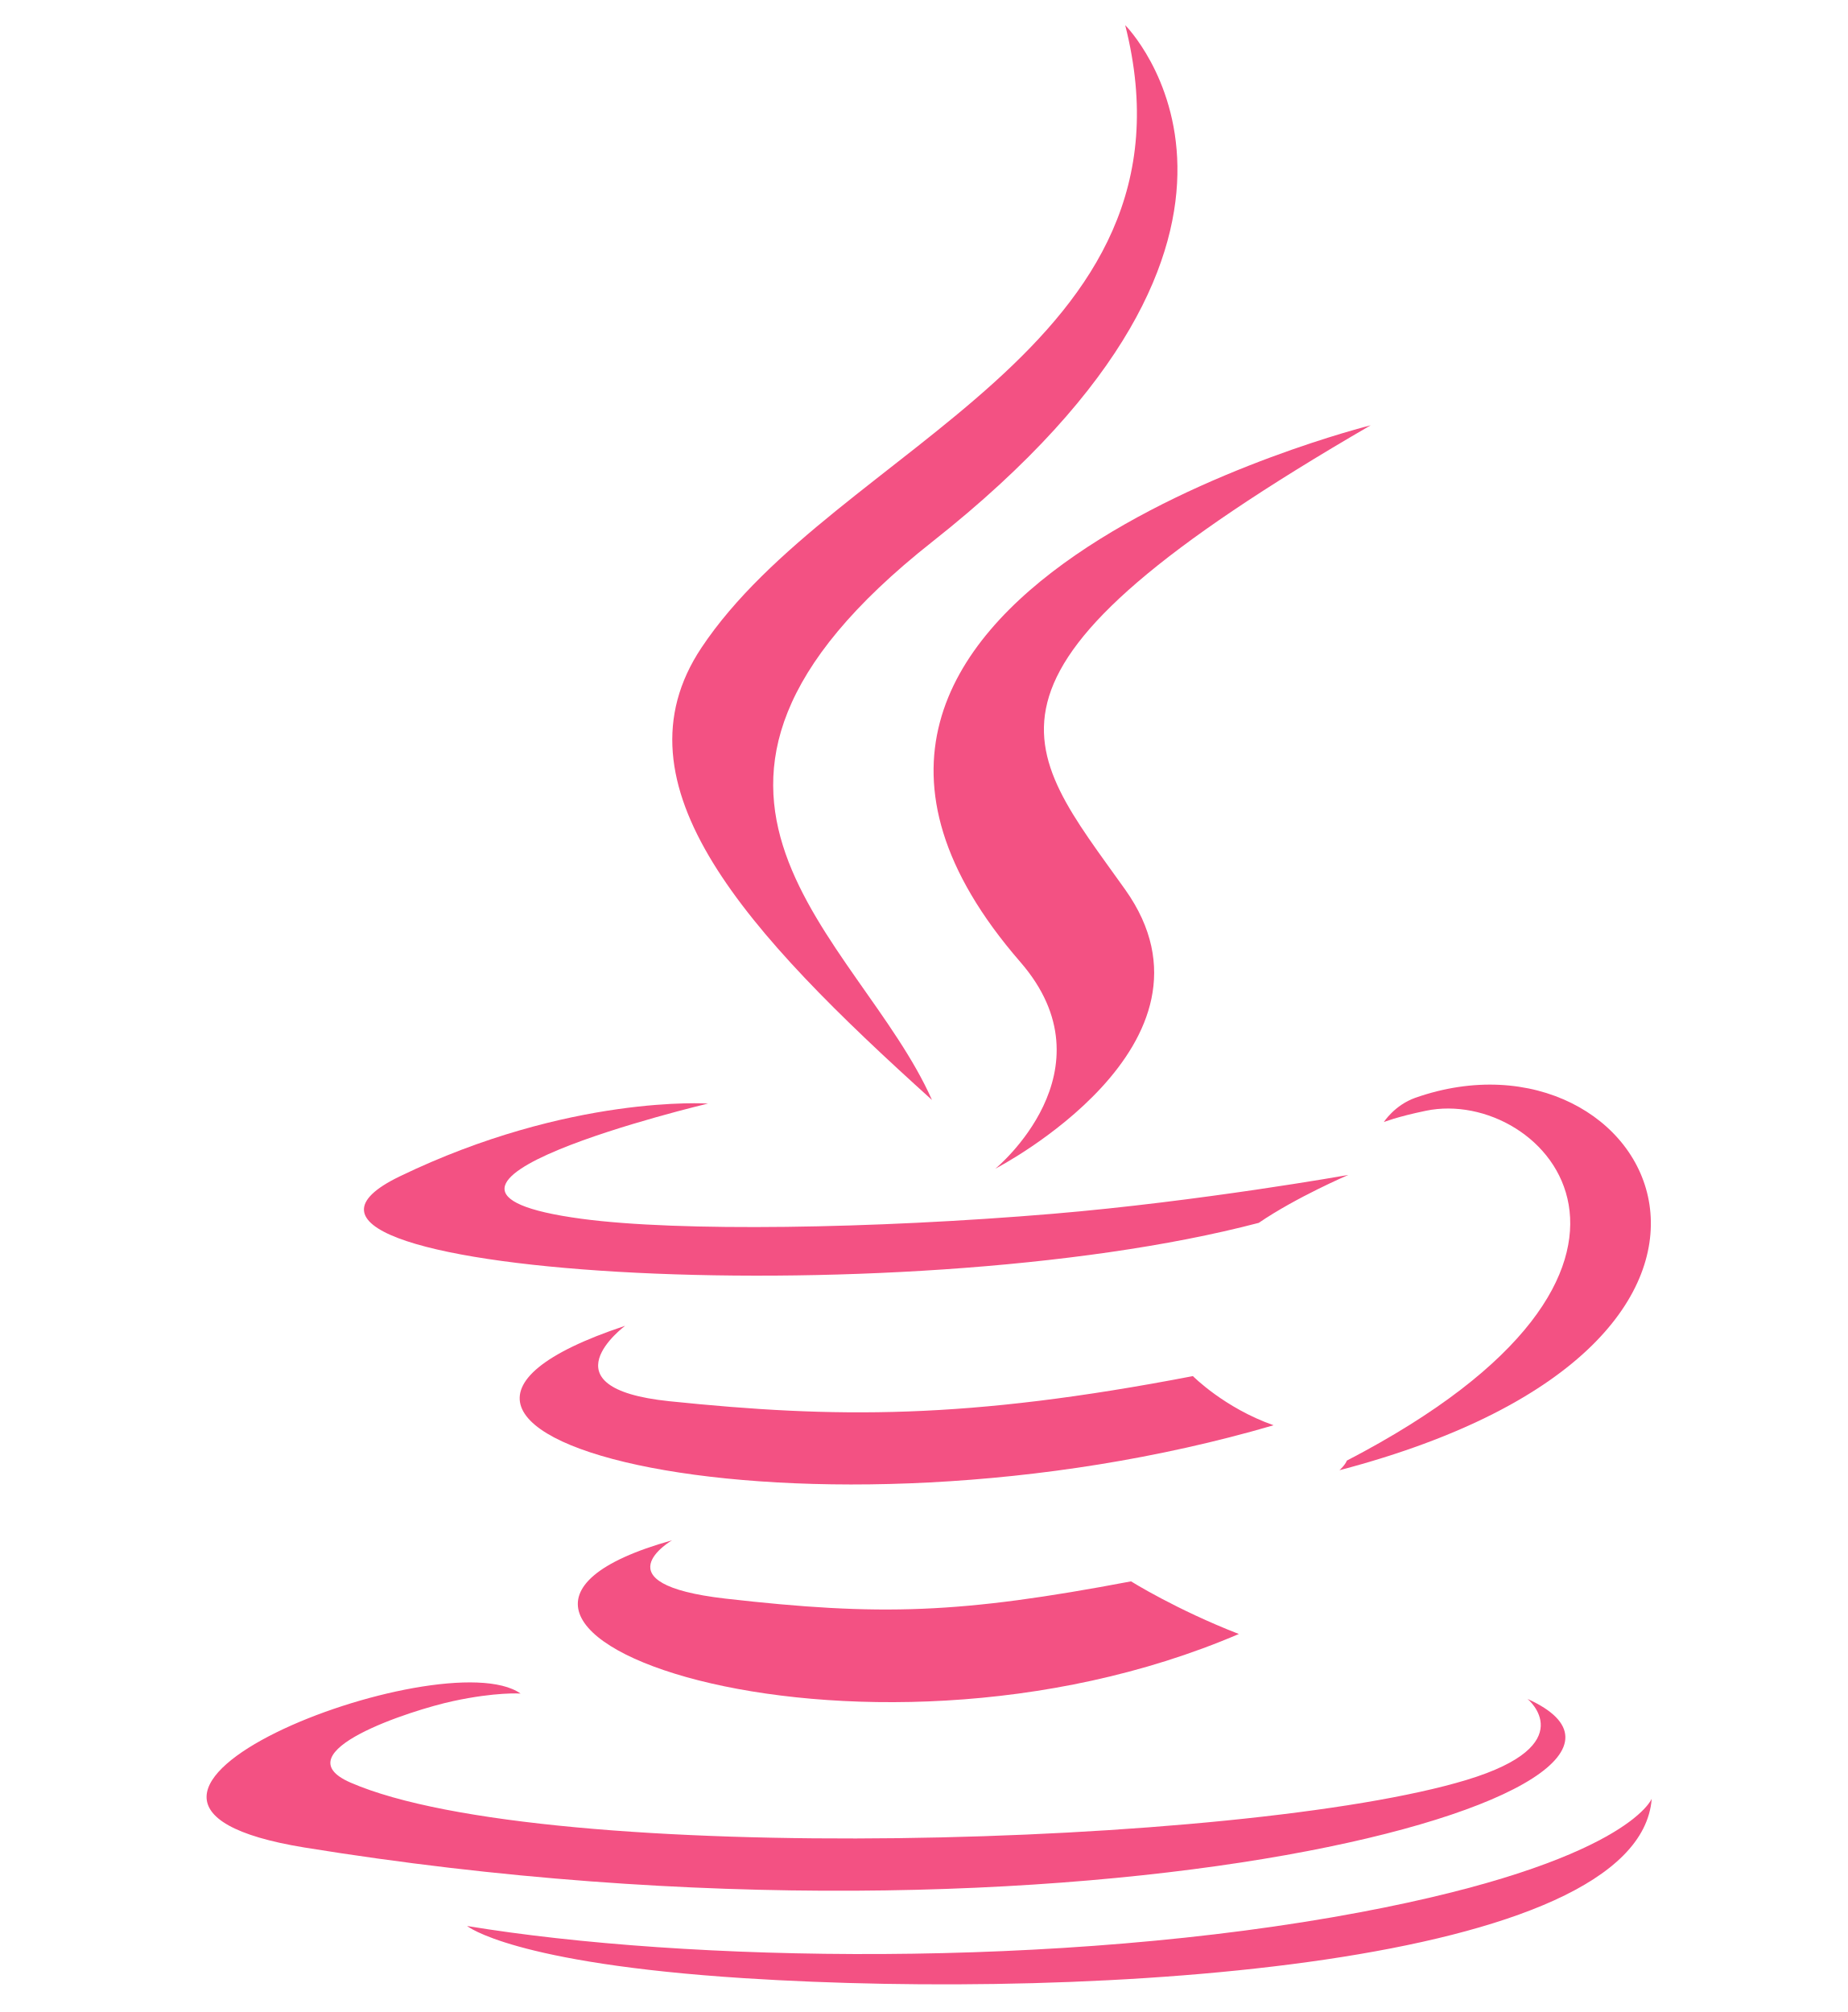
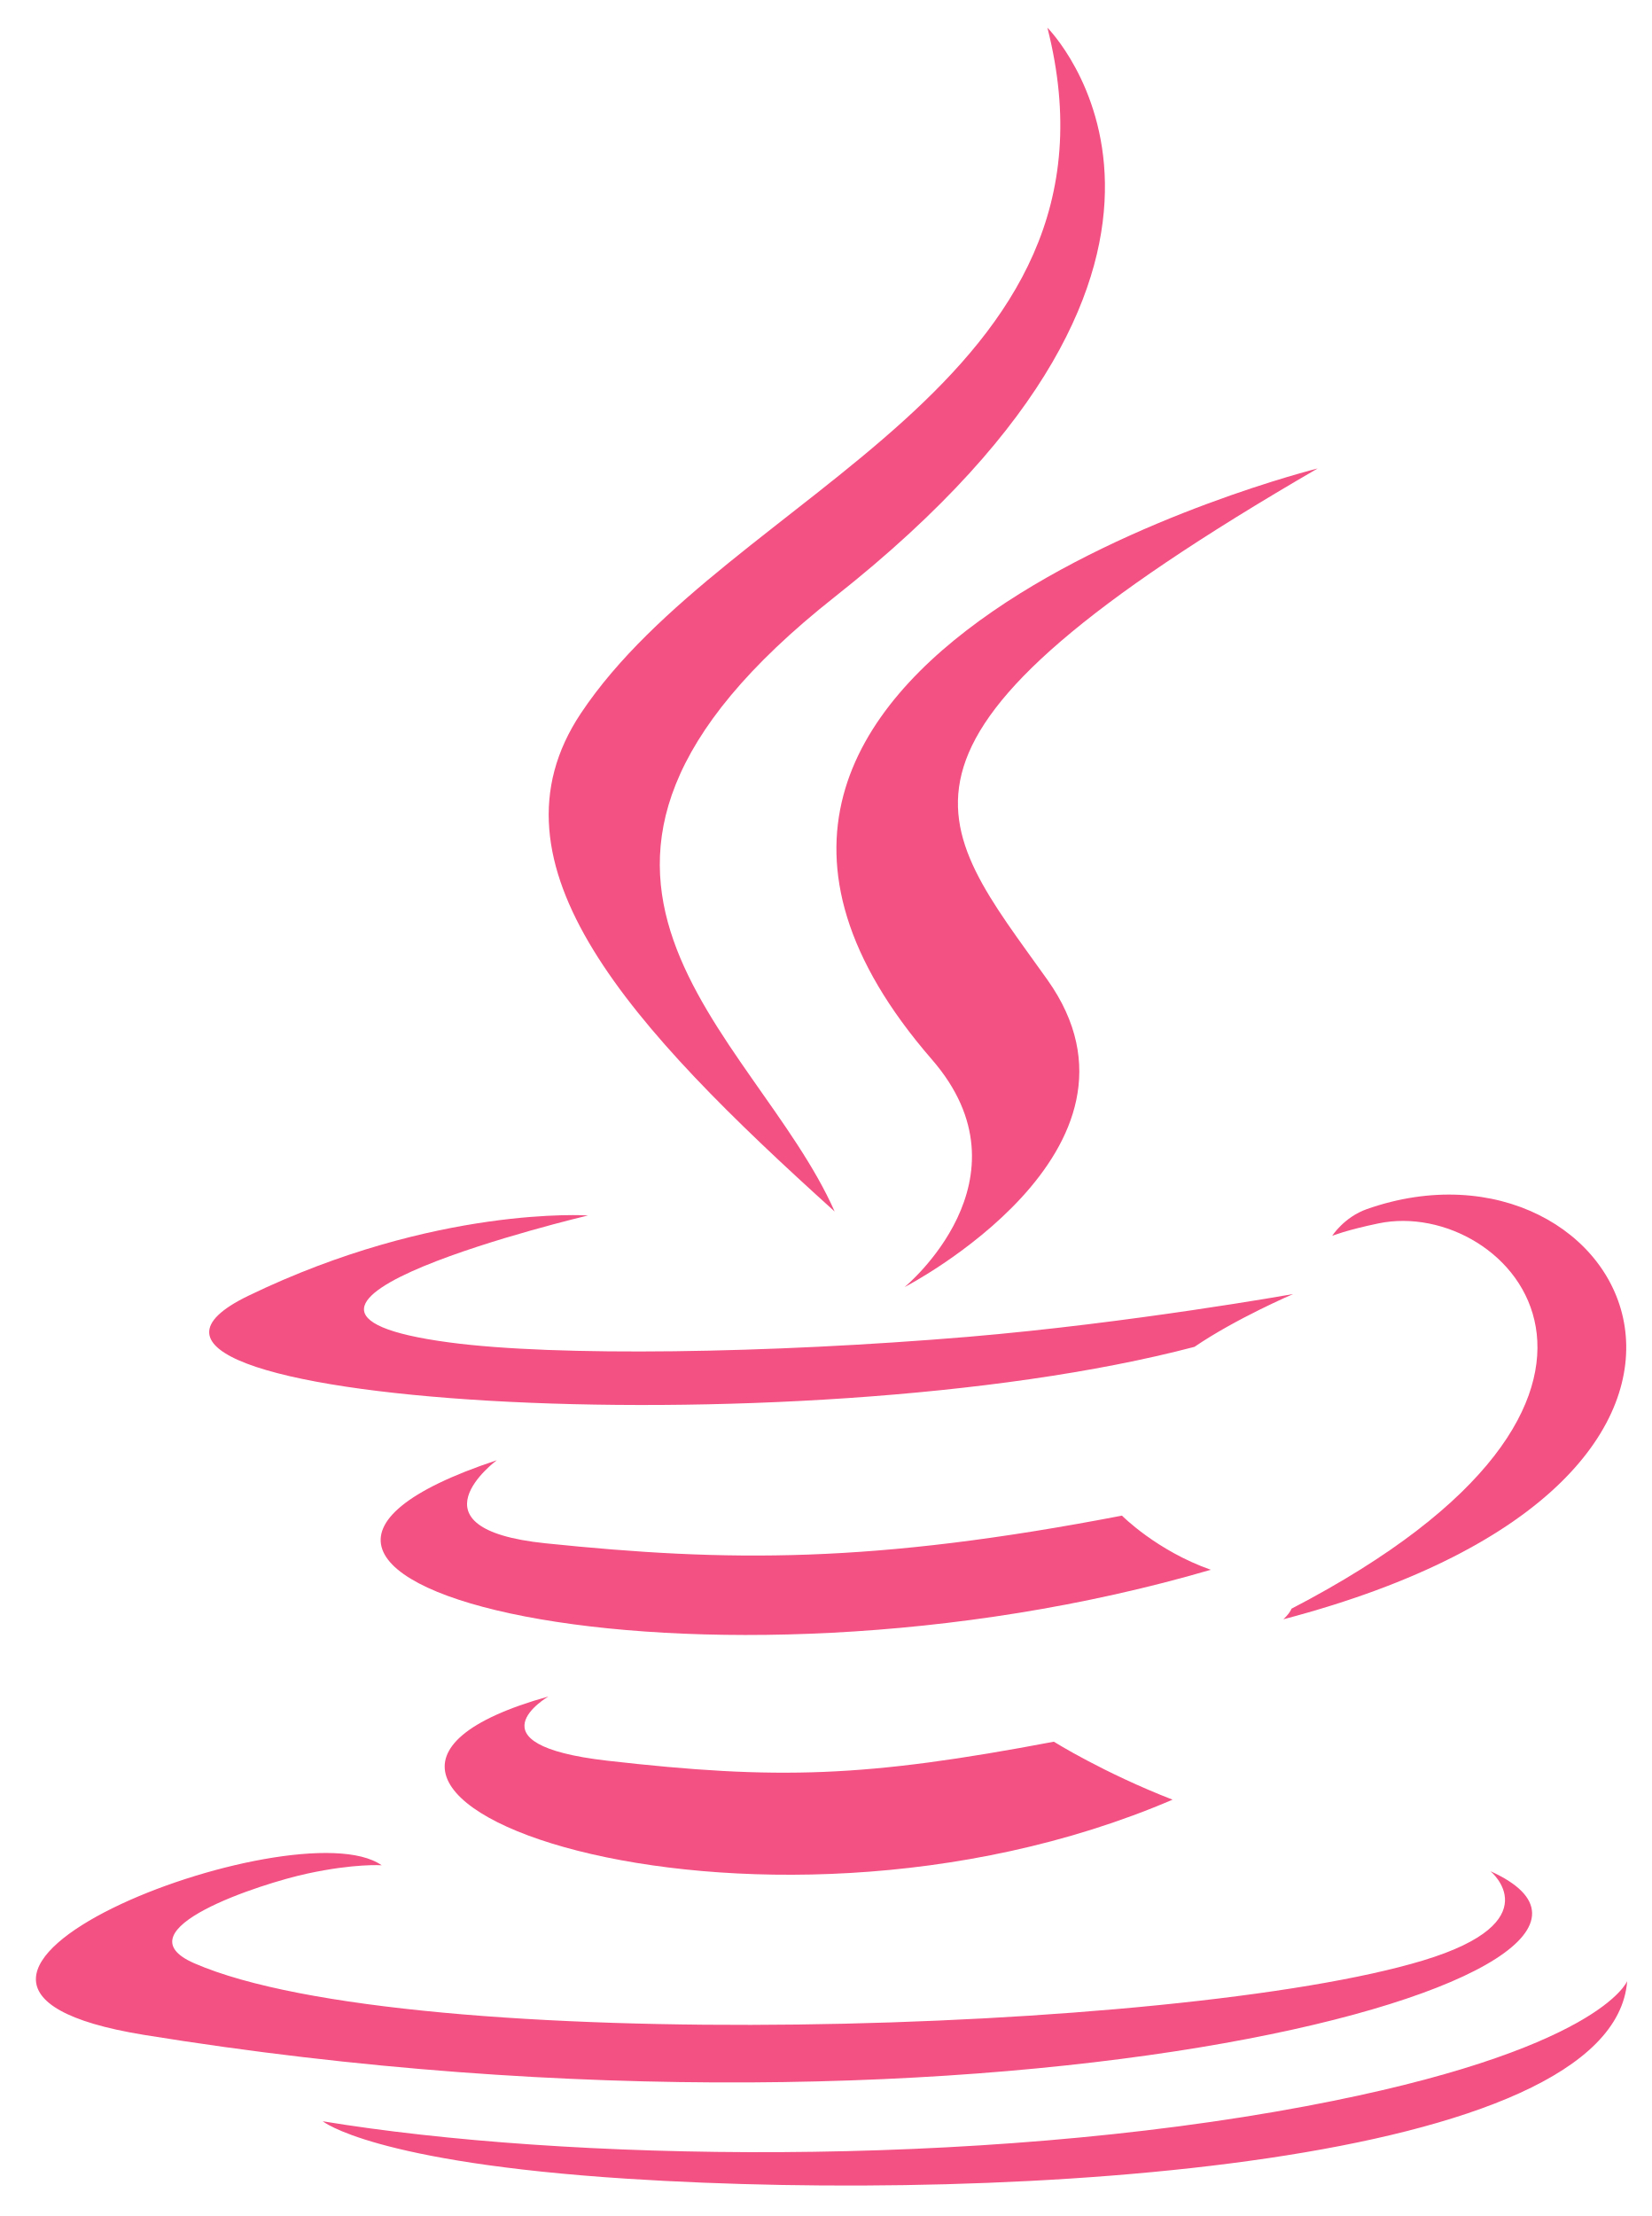
- <svg xmlns="http://www.w3.org/2000/svg" fill="none" height="49" viewBox="0 0 41 55" width="45">
+ <svg xmlns="http://www.w3.org/2000/svg" fill="none" height="49" viewBox="0 0 41 55">
  <path d="M13.613 42.106C13.613 42.106 11.566 43.296 15.069 43.699C19.314 44.183 21.483 44.114 26.16 43.228C26.16 43.228 27.389 43.999 29.107 44.667C18.622 49.161 5.378 44.407 13.613 42.106Z" fill="#F35183" />
  <path d="M12.332 36.242C12.332 36.242 10.036 37.941 13.542 38.304C18.076 38.772 21.656 38.81 27.851 37.617C27.851 37.617 28.708 38.486 30.056 38.961C17.379 42.668 3.26 39.253 12.332 36.242Z" fill="#F35183" />
  <path d="M23.132 26.295C25.716 29.27 22.453 31.946 22.453 31.946C22.453 31.946 29.013 28.56 26.001 24.319C23.187 20.365 21.029 18.4 32.71 11.626C32.71 11.626 14.375 16.205 23.132 26.295Z" fill="#F35183" />
  <path d="M36.999 46.443C36.999 46.443 38.514 47.691 35.331 48.656C29.279 50.49 10.143 51.043 4.826 48.729C2.915 47.898 6.499 46.744 7.626 46.502C8.802 46.247 9.474 46.295 9.474 46.295C7.349 44.798 -4.263 49.234 3.576 50.505C24.953 53.972 42.544 48.944 36.999 46.443Z" fill="#F35183" />
  <path d="M14.597 30.167C14.597 30.167 4.863 32.479 11.15 33.318C13.804 33.674 19.096 33.593 24.025 33.18C28.054 32.84 32.099 32.118 32.099 32.118C32.099 32.118 30.678 32.726 29.651 33.428C19.766 36.028 0.67 34.818 6.168 32.159C10.817 29.912 14.597 30.167 14.597 30.167Z" fill="#F35183" />
  <path d="M32.059 39.927C42.107 34.706 37.461 29.688 34.218 30.364C33.423 30.529 33.069 30.673 33.069 30.673C33.069 30.673 33.364 30.21 33.928 30.01C40.343 27.755 45.277 36.662 31.857 40.19C31.857 40.19 32.012 40.051 32.059 39.927Z" fill="#F35183" />
  <path d="M26 0.687C26 0.687 31.566 6.253 20.723 14.813C12.027 21.68 18.74 25.595 20.719 30.069C15.643 25.489 11.919 21.458 14.418 17.706C18.085 12.199 28.246 9.529 26 0.687Z" fill="#F35183" />
  <path d="M15.584 54.076C25.23 54.694 40.041 53.733 40.392 49.17C40.392 49.17 39.717 50.9 32.42 52.274C24.188 53.823 14.035 53.642 8.012 52.649C8.013 52.649 9.245 53.669 15.584 54.076Z" fill="#F35183" />
</svg>
